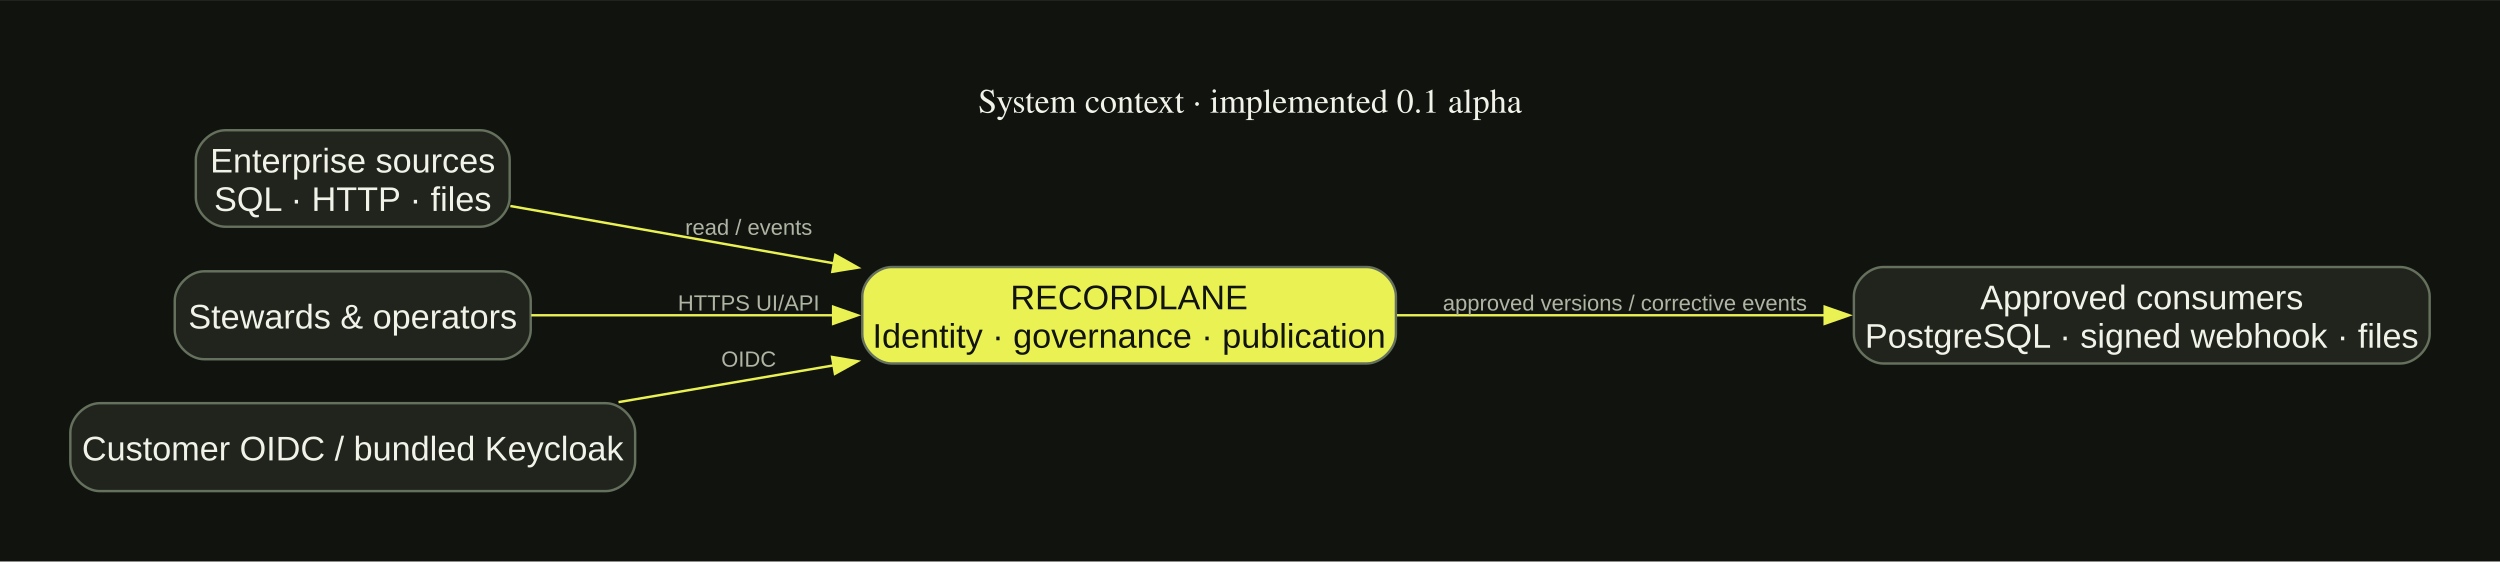
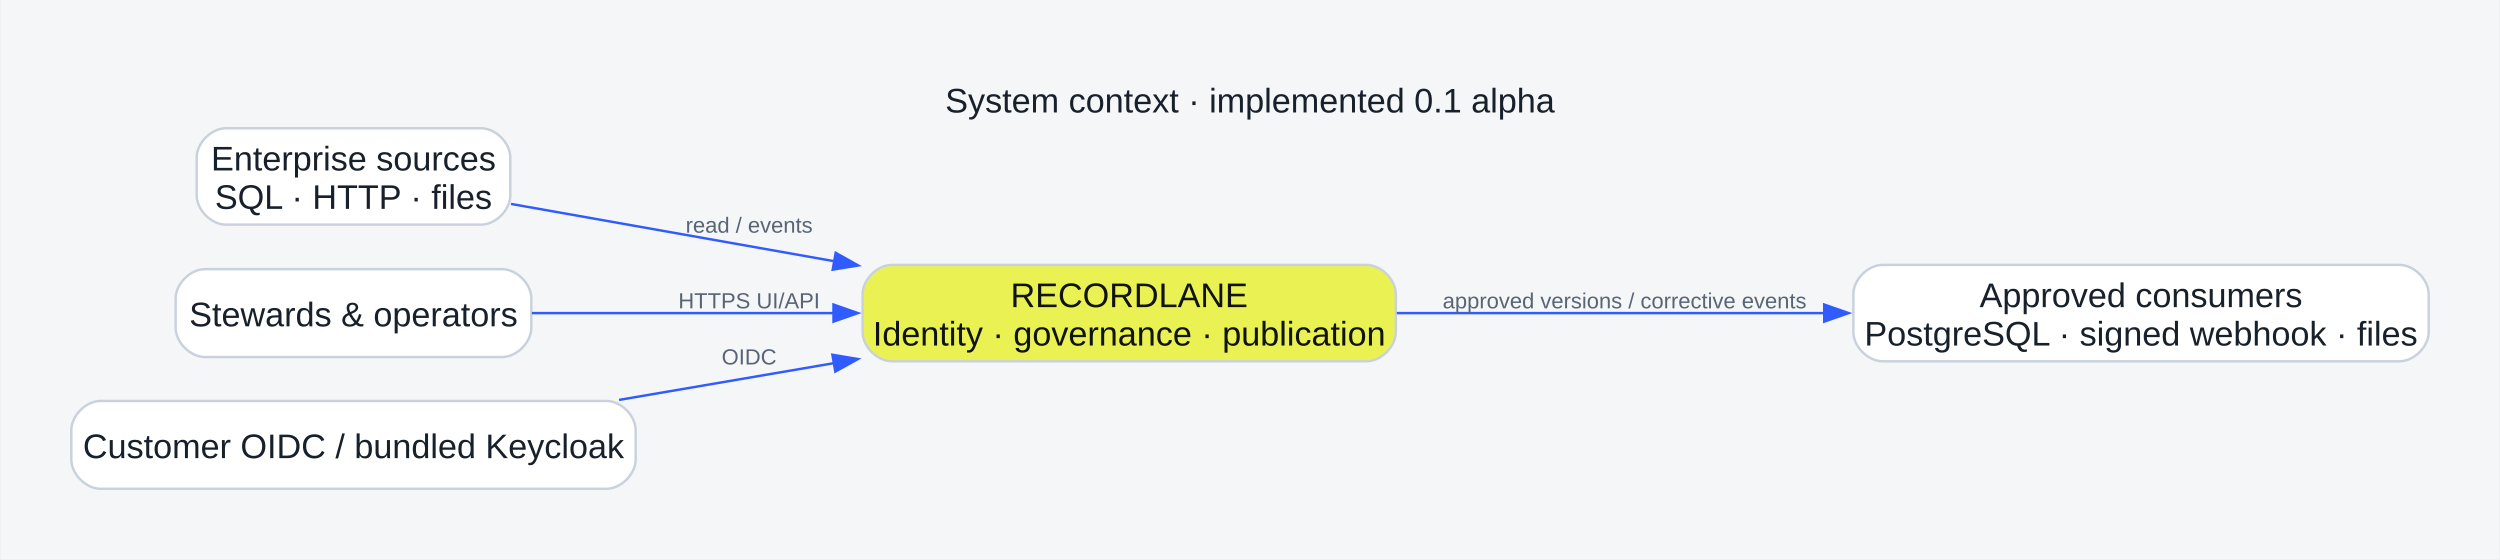
- <svg xmlns="http://www.w3.org/2000/svg" width="1024pt" height="230pt" viewBox="0.00 0.00 1023.60 229.85">
-   <g id="graph0" class="graph" transform="scale(1 1) rotate(0) translate(28.8 201.05)">
-     <polygon fill="#11130f" stroke="none" points="-28.8,28.8 -28.8,-201.05 994.8,-201.05 994.8,28.8 -28.8,28.8" />
-     <text text-anchor="middle" x="483" y="-154.95" font-family="Times,serif" font-size="14.00" fill="#f1f3e9">System context · implemented 0.1 alpha</text>
+ <svg xmlns="http://www.w3.org/2000/svg" width="1024pt" height="229pt" viewBox="0.00 0.00 1023.60 229.10">
+   <g id="graph0" class="graph" transform="scale(1 1) rotate(0) translate(28.8 200.3)">
+     <polygon fill="#f4f6f8" stroke="none" points="-28.8,28.8 -28.8,-200.3 994.8,-200.3 994.8,28.8 -28.8,28.8" />
+     <text text-anchor="middle" x="483" y="-154.2" font-family="Arial" font-size="14.00" fill="#17202b">System context · implemented 0.1 alpha</text>
    <g id="node1" class="node">
-       <path fill="#20241d" stroke="#65705d" d="M167.88,-147.75C167.88,-147.75 63.38,-147.75 63.38,-147.75 57.38,-147.75 51.38,-141.75 51.38,-135.75 51.38,-135.75 51.38,-120.25 51.38,-120.25 51.38,-114.25 57.38,-108.25 63.38,-108.25 63.38,-108.25 167.88,-108.25 167.88,-108.25 173.88,-108.25 179.88,-114.25 179.88,-120.25 179.88,-120.25 179.88,-135.75 179.88,-135.75 179.88,-141.75 173.88,-147.75 167.88,-147.75" />
-       <text text-anchor="middle" x="115.62" y="-130.45" font-family="Arial" font-size="14.00" fill="#f1f3e9">Enterprise sources</text>
-       <text text-anchor="middle" x="115.62" y="-114.7" font-family="Arial" font-size="14.00" fill="#f1f3e9">SQL · HTTP · files</text>
+       <path fill="#ffffff" stroke="#c8d1dc" d="M167.88,-147.75C167.88,-147.75 63.38,-147.75 63.38,-147.75 57.38,-147.75 51.38,-141.75 51.38,-135.75 51.38,-135.75 51.38,-120.25 51.38,-120.25 51.38,-114.25 57.38,-108.25 63.38,-108.25 63.38,-108.25 167.88,-108.25 167.88,-108.25 173.88,-108.25 179.88,-114.25 179.88,-120.25 179.88,-120.25 179.88,-135.75 179.88,-135.75 179.88,-141.75 173.88,-147.75 167.88,-147.75" />
+       <text text-anchor="middle" x="115.62" y="-130.45" font-family="Arial" font-size="14.00" fill="#17202b">Enterprise sources</text>
+       <text text-anchor="middle" x="115.62" y="-114.7" font-family="Arial" font-size="14.00" fill="#17202b">SQL · HTTP · files</text>
    </g>
    <g id="node2" class="node">
-       <path fill="#eaf253" stroke="#65705d" d="M530.75,-91.75C530.75,-91.75 336.25,-91.75 336.25,-91.75 330.25,-91.75 324.25,-85.75 324.25,-79.75 324.25,-79.75 324.25,-64.25 324.25,-64.25 324.25,-58.25 330.25,-52.25 336.25,-52.25 336.25,-52.25 530.75,-52.25 530.75,-52.25 536.75,-52.25 542.75,-58.25 542.75,-64.25 542.75,-64.25 542.75,-79.75 542.75,-79.75 542.75,-85.75 536.75,-91.75 530.75,-91.75" />
+       <path fill="#eaf253" stroke="#c8d1dc" d="M530.75,-91.75C530.75,-91.75 336.25,-91.75 336.25,-91.75 330.25,-91.75 324.25,-85.75 324.25,-79.75 324.25,-79.75 324.25,-64.25 324.25,-64.25 324.25,-58.25 330.25,-52.25 336.25,-52.25 336.25,-52.25 530.75,-52.25 530.75,-52.25 536.75,-52.25 542.75,-58.25 542.75,-64.25 542.75,-64.25 542.75,-79.75 542.75,-79.75 542.75,-85.75 536.75,-91.75 530.75,-91.75" />
      <text text-anchor="middle" x="433.5" y="-74.45" font-family="Arial" font-size="14.00" fill="#11130f">RECORDLANE</text>
      <text text-anchor="middle" x="433.5" y="-58.7" font-family="Arial" font-size="14.00" fill="#11130f">Identity · governance · publication</text>
    </g>
    <g id="edge1" class="edge">
-       <path fill="none" stroke="#eaf253" d="M180.17,-116.73C218.2,-109.99 267.76,-101.21 312.88,-93.21" />
-       <polygon fill="#eaf253" stroke="#eaf253" points="313.22,-96.7 322.46,-91.51 312,-89.81 313.22,-96.7" />
-       <text text-anchor="middle" x="277.75" y="-104.95" font-family="Arial" font-size="9.00" fill="#aeb5a3">read / events</text>
+       <path fill="none" stroke="#2f5bff" d="M180.17,-116.73C218.2,-109.99 267.76,-101.21 312.88,-93.21" />
+       <polygon fill="#2f5bff" stroke="#2f5bff" points="313.22,-96.7 322.46,-91.51 312,-89.81 313.22,-96.7" />
+       <text text-anchor="middle" x="277.75" y="-104.95" font-family="Arial" font-size="9.00" fill="#596574">read / events</text>
    </g>
    <g id="node5" class="node">
-       <path fill="#20241d" stroke="#65705d" d="M954,-91.75C954,-91.75 742.25,-91.75 742.25,-91.75 736.25,-91.75 730.25,-85.75 730.25,-79.75 730.25,-79.75 730.25,-64.25 730.25,-64.25 730.25,-58.25 736.25,-52.25 742.25,-52.25 742.25,-52.25 954,-52.25 954,-52.25 960,-52.25 966,-58.25 966,-64.25 966,-64.25 966,-79.75 966,-79.75 966,-85.75 960,-91.75 954,-91.75" />
-       <text text-anchor="middle" x="848.12" y="-74.45" font-family="Arial" font-size="14.00" fill="#f1f3e9">Approved consumers</text>
-       <text text-anchor="middle" x="848.12" y="-58.7" font-family="Arial" font-size="14.00" fill="#f1f3e9">PostgreSQL · signed webhook · files</text>
+       <path fill="#ffffff" stroke="#c8d1dc" d="M954,-91.75C954,-91.75 742.25,-91.75 742.25,-91.75 736.25,-91.75 730.25,-85.75 730.25,-79.75 730.25,-79.75 730.25,-64.25 730.25,-64.25 730.25,-58.25 736.25,-52.25 742.25,-52.25 742.25,-52.25 954,-52.25 954,-52.25 960,-52.25 966,-58.25 966,-64.25 966,-64.25 966,-79.75 966,-79.75 966,-85.75 960,-91.75 954,-91.75" />
+       <text text-anchor="middle" x="848.12" y="-74.45" font-family="Arial" font-size="14.00" fill="#17202b">Approved consumers</text>
+       <text text-anchor="middle" x="848.12" y="-58.7" font-family="Arial" font-size="14.00" fill="#17202b">PostgreSQL · signed webhook · files</text>
    </g>
    <g id="edge4" class="edge">
-       <path fill="none" stroke="#eaf253" d="M543.18,-72C596.91,-72 662.11,-72 718.33,-72" />
-       <polygon fill="#eaf253" stroke="#eaf253" points="718.3,-75.5 728.3,-72 718.3,-68.5 718.3,-75.5" />
-       <text text-anchor="middle" x="636.5" y="-73.95" font-family="Arial" font-size="9.00" fill="#aeb5a3">approved versions / corrective events</text>
+       <path fill="none" stroke="#2f5bff" d="M543.18,-72C596.91,-72 662.11,-72 718.33,-72" />
+       <polygon fill="#2f5bff" stroke="#2f5bff" points="718.3,-75.5 728.3,-72 718.3,-68.5 718.3,-75.5" />
+       <text text-anchor="middle" x="636.5" y="-73.95" font-family="Arial" font-size="9.00" fill="#596574">approved versions / corrective events</text>
    </g>
    <g id="node3" class="node">
-       <path fill="#20241d" stroke="#65705d" d="M176.5,-90C176.5,-90 54.75,-90 54.75,-90 48.75,-90 42.75,-84 42.75,-78 42.75,-78 42.75,-66 42.75,-66 42.75,-60 48.75,-54 54.75,-54 54.75,-54 176.5,-54 176.5,-54 182.5,-54 188.5,-60 188.5,-66 188.5,-66 188.5,-78 188.5,-78 188.5,-84 182.5,-90 176.5,-90" />
-       <text text-anchor="middle" x="115.62" y="-66.58" font-family="Arial" font-size="14.00" fill="#f1f3e9">Stewards &amp; operators</text>
+       <path fill="#ffffff" stroke="#c8d1dc" d="M176.5,-90C176.5,-90 54.75,-90 54.75,-90 48.75,-90 42.75,-84 42.75,-78 42.75,-78 42.75,-66 42.75,-66 42.75,-60 48.75,-54 54.75,-54 54.75,-54 176.5,-54 176.5,-54 182.5,-54 188.5,-60 188.5,-66 188.5,-66 188.5,-78 188.5,-78 188.5,-84 182.5,-90 176.5,-90" />
+       <text text-anchor="middle" x="115.62" y="-66.58" font-family="Arial" font-size="14.00" fill="#17202b">Stewards &amp; operators</text>
    </g>
    <g id="edge2" class="edge">
-       <path fill="none" stroke="#eaf253" d="M188.7,-72C225.31,-72 270.76,-72 312.47,-72" />
-       <polygon fill="#eaf253" stroke="#eaf253" points="312.32,-75.5 322.32,-72 312.32,-68.5 312.32,-75.5" />
-       <text text-anchor="middle" x="277.75" y="-73.95" font-family="Arial" font-size="9.00" fill="#aeb5a3">HTTPS UI/API</text>
+       <path fill="none" stroke="#2f5bff" d="M188.7,-72C225.31,-72 270.76,-72 312.47,-72" />
+       <polygon fill="#2f5bff" stroke="#2f5bff" points="312.32,-75.5 322.32,-72 312.32,-68.5 312.32,-75.5" />
+       <text text-anchor="middle" x="277.75" y="-73.95" font-family="Arial" font-size="9.00" fill="#596574">HTTPS UI/API</text>
    </g>
    <g id="node4" class="node">
-       <path fill="#20241d" stroke="#65705d" d="M219.25,-36C219.25,-36 12,-36 12,-36 6,-36 0,-30 0,-24 0,-24 0,-12 0,-12 0,-6 6,0 12,0 12,0 219.25,0 219.25,0 225.25,0 231.25,-6 231.25,-12 231.25,-12 231.25,-24 231.25,-24 231.25,-30 225.25,-36 219.25,-36" />
-       <text text-anchor="middle" x="115.62" y="-12.57" font-family="Arial" font-size="14.00" fill="#f1f3e9">Customer OIDC / bundled Keycloak</text>
+       <path fill="#ffffff" stroke="#c8d1dc" d="M219.25,-36C219.25,-36 12,-36 12,-36 6,-36 0,-30 0,-24 0,-24 0,-12 0,-12 0,-6 6,0 12,0 12,0 219.25,0 219.25,0 225.25,0 231.25,-6 231.25,-12 231.25,-12 231.25,-24 231.25,-24 231.25,-30 225.25,-36 219.25,-36" />
+       <text text-anchor="middle" x="115.62" y="-12.57" font-family="Arial" font-size="14.00" fill="#17202b">Customer OIDC / bundled Keycloak</text>
    </g>
    <g id="edge3" class="edge">
-       <path fill="none" stroke="#eaf253" d="M224.45,-36.43C252.89,-41.3 283.76,-46.57 312.79,-51.54" />
-       <polygon fill="#eaf253" stroke="#eaf253" points="311.88,-54.93 322.33,-53.17 313.06,-48.03 311.88,-54.93" />
-       <text text-anchor="middle" x="277.75" y="-50.95" font-family="Arial" font-size="9.00" fill="#aeb5a3">OIDC</text>
+       <path fill="none" stroke="#2f5bff" d="M224.45,-36.43C252.89,-41.3 283.76,-46.57 312.79,-51.54" />
+       <polygon fill="#2f5bff" stroke="#2f5bff" points="311.88,-54.93 322.33,-53.17 313.06,-48.03 311.88,-54.93" />
+       <text text-anchor="middle" x="277.75" y="-50.95" font-family="Arial" font-size="9.00" fill="#596574">OIDC</text>
    </g>
  </g>
</svg>
